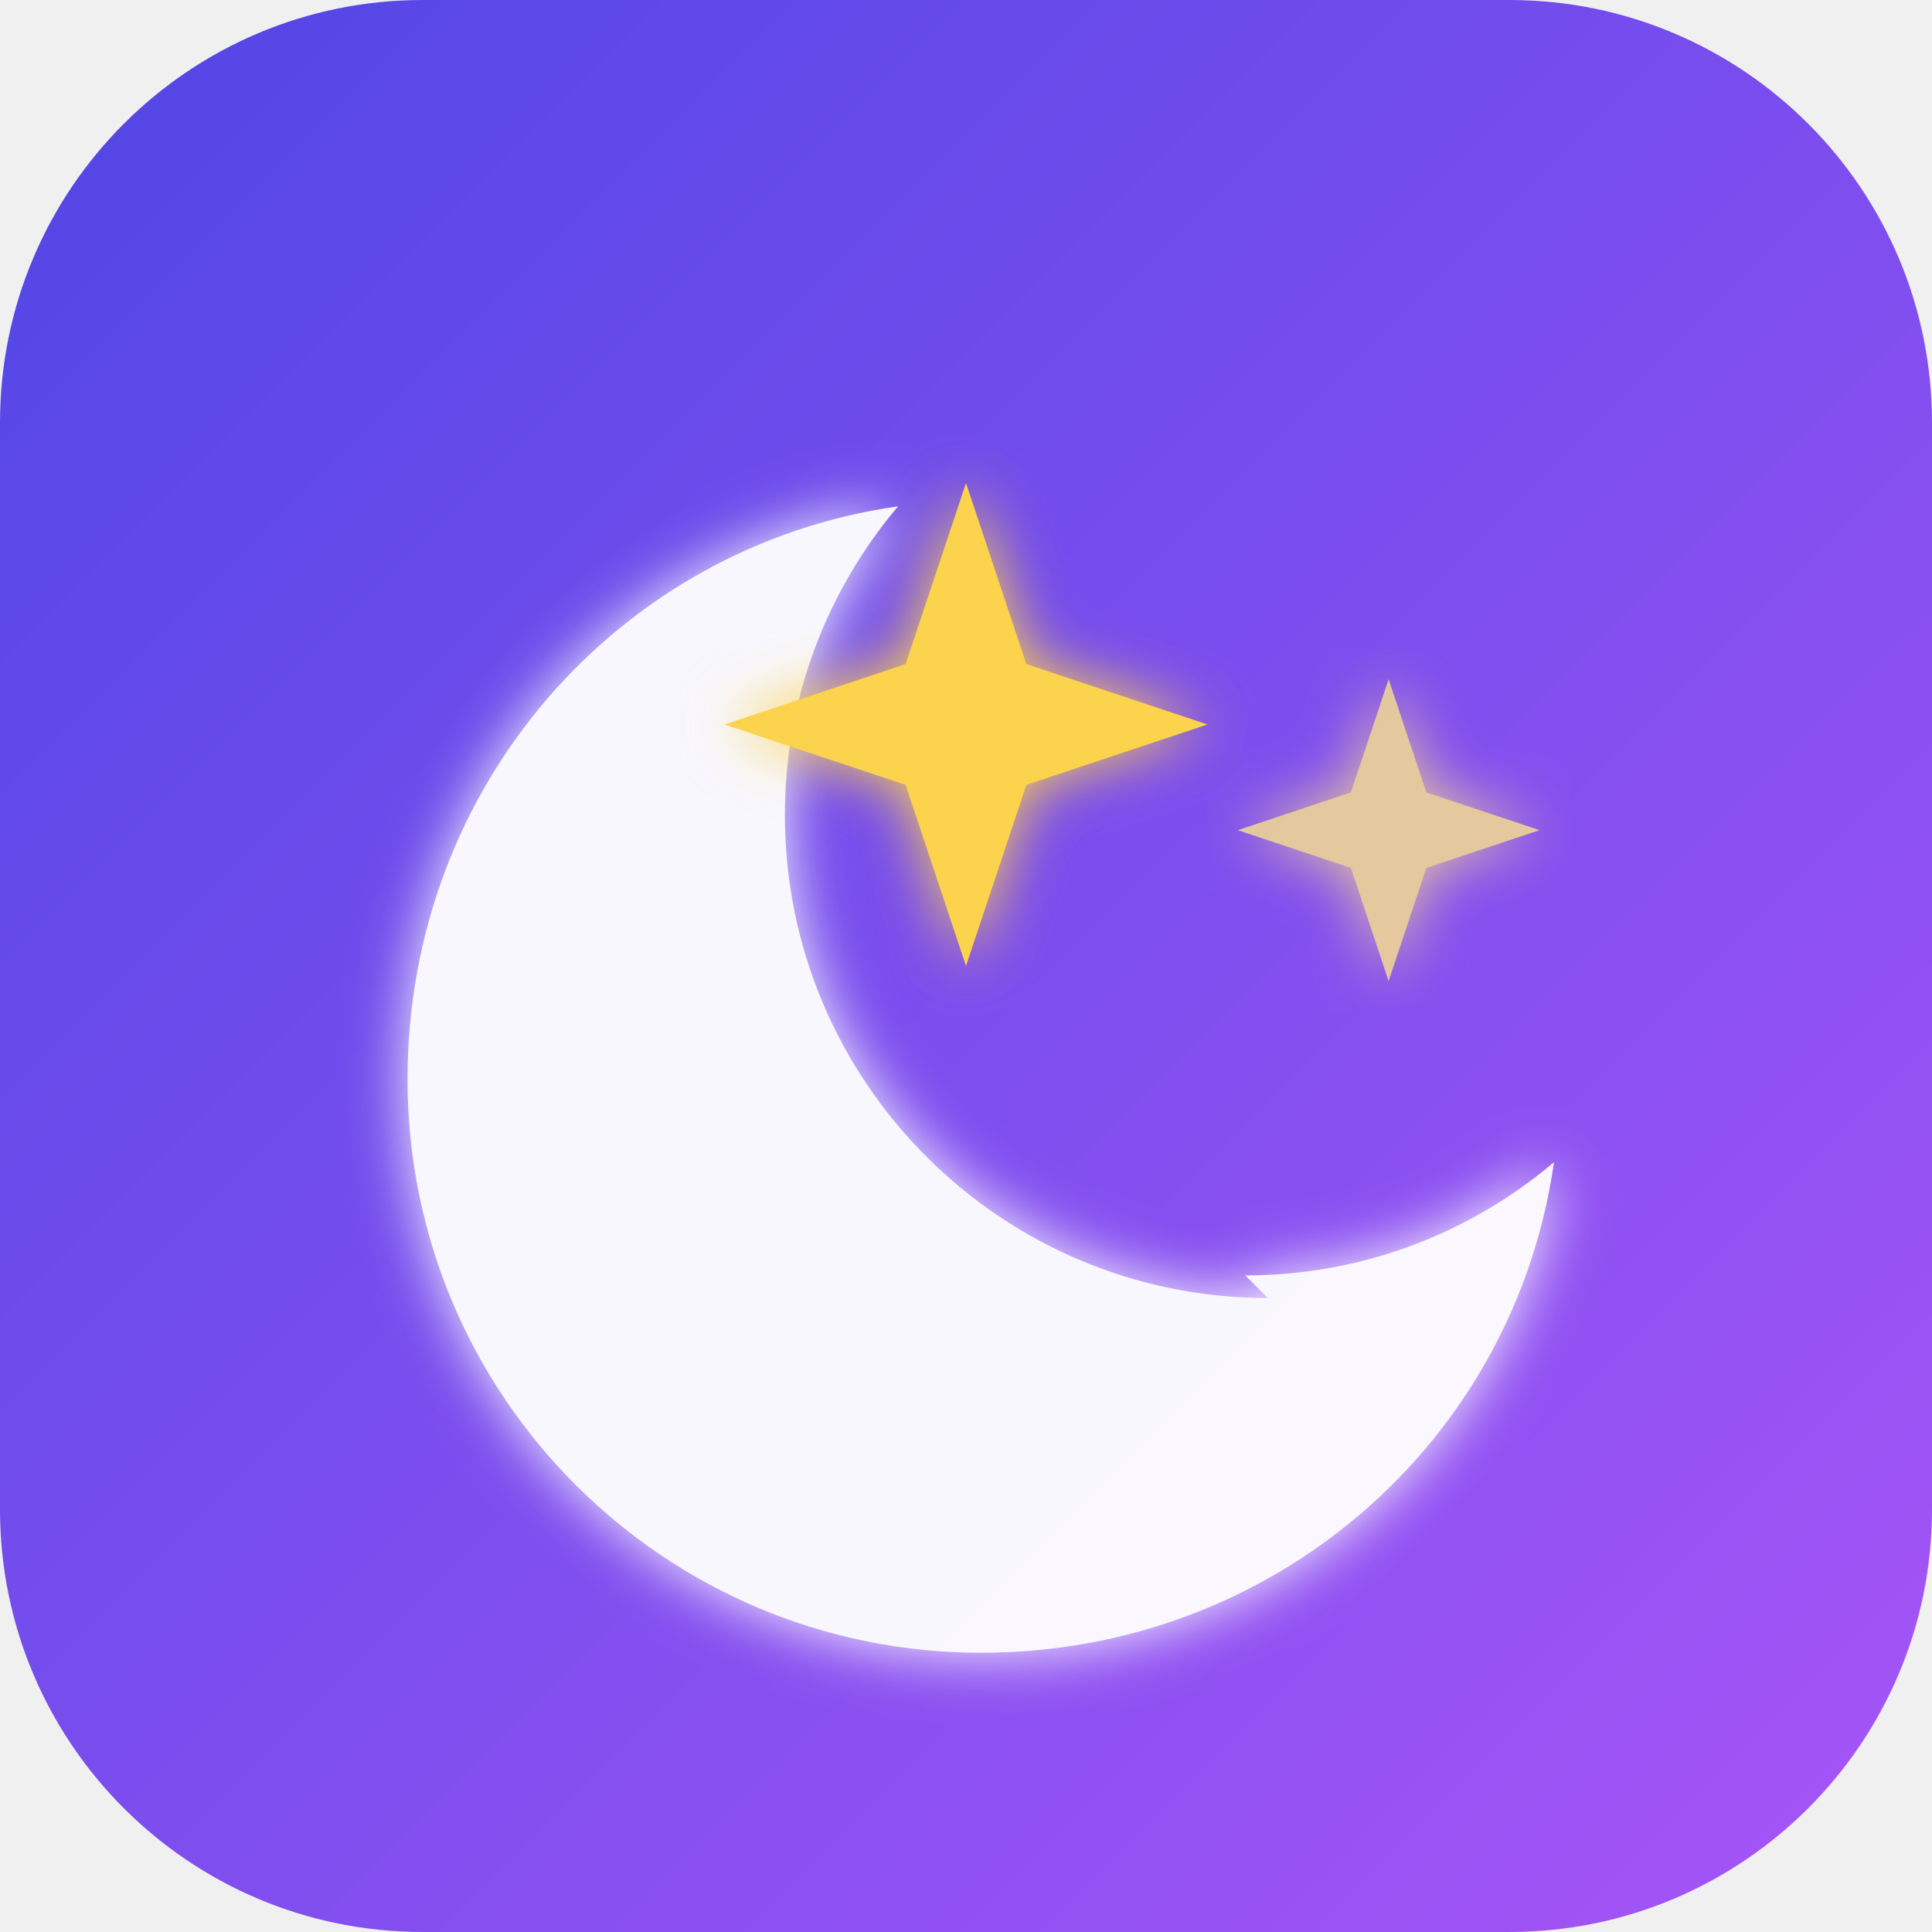
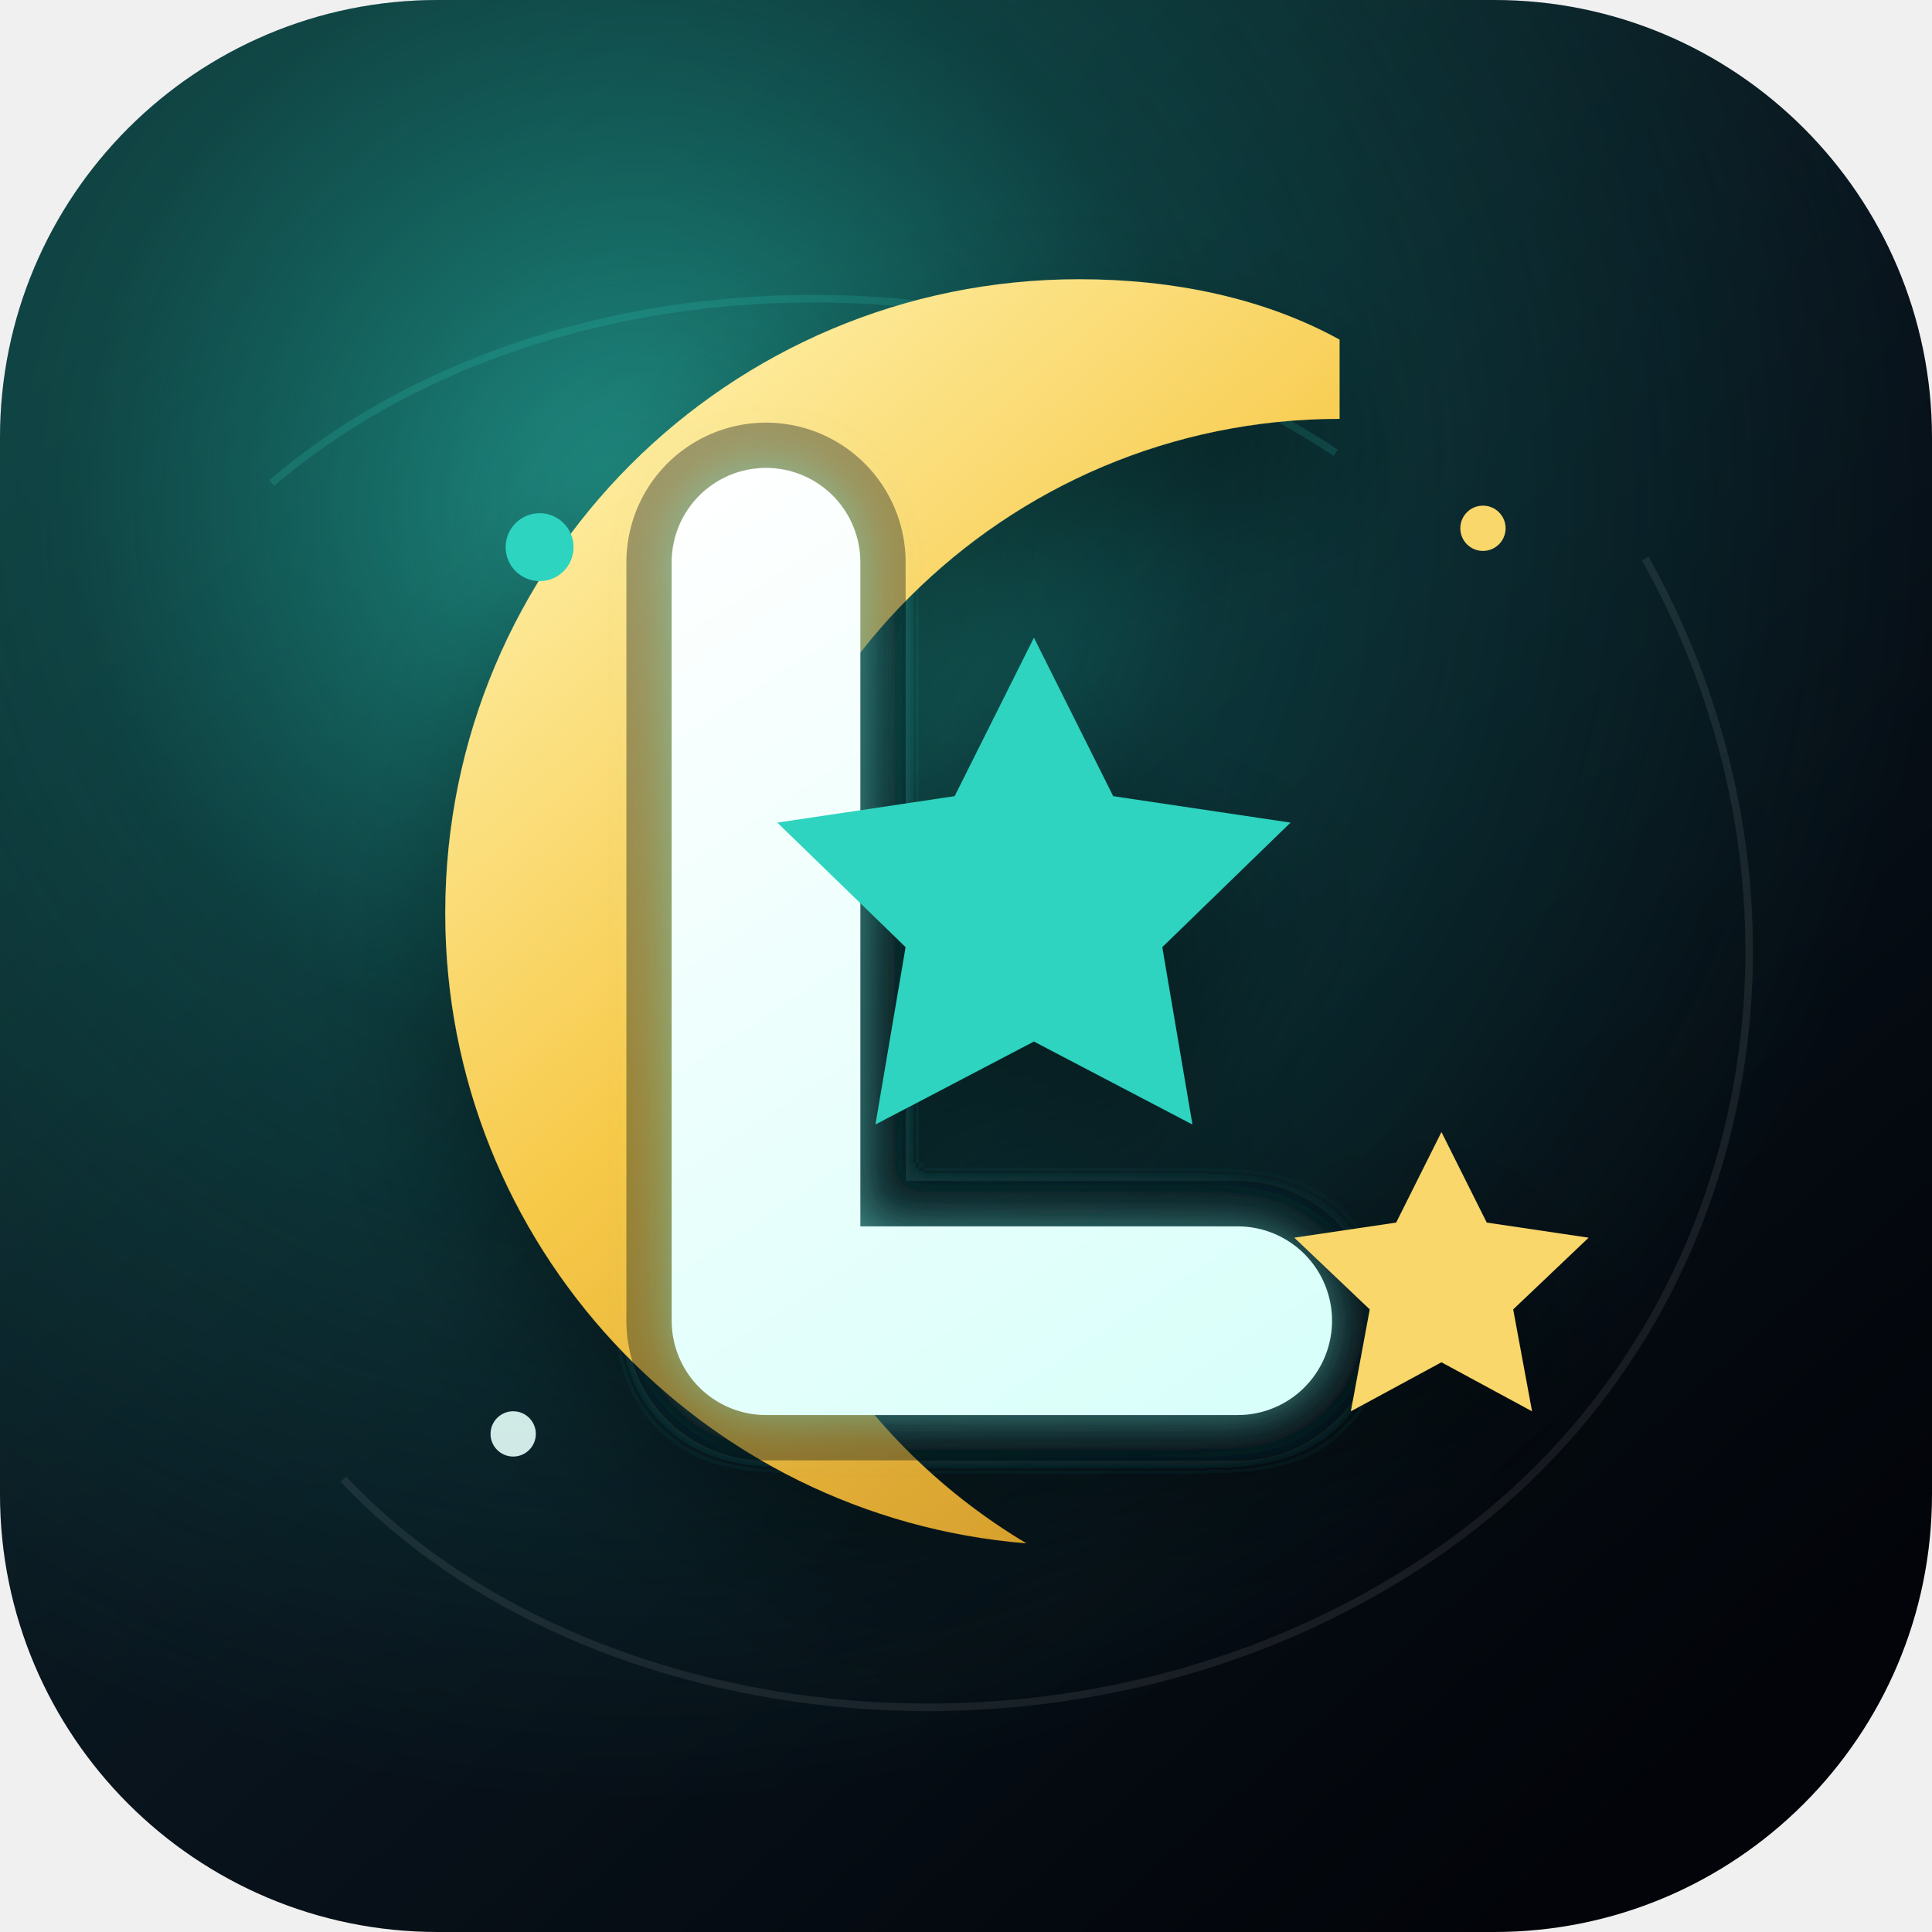
- <svg xmlns="http://www.w3.org/2000/svg" viewBox="0 0 512 512" width="512" height="512">
+ <svg xmlns="http://www.w3.org/2000/svg" viewBox="0 0 512 512" width="512" height="512" role="img" aria-label="Lamim logo">
  <defs>
-     <linearGradient id="bg" x1="0%" y1="0%" x2="100%" y2="100%">
-       <stop offset="0%" stop-color="#4f46e5" />
-       <stop offset="100%" stop-color="#a855f7" />
+     <linearGradient id="tile" x1="70" y1="42" x2="448" y2="470" gradientUnits="userSpaceOnUse">
+       <stop offset="0" stop-color="#0f2a2d" />
+       <stop offset="0.52" stop-color="#09141d" />
+       <stop offset="1" stop-color="#020409" />
    </linearGradient>
-     <filter id="glow">
-       <feGaussianBlur stdDeviation="8" result="coloredBlur" />
+     <radialGradient id="aura" cx="0" cy="0" r="1" gradientUnits="userSpaceOnUse" gradientTransform="translate(168 132) rotate(46) scale(350)">
+       <stop offset="0" stop-color="#2dd4bf" stop-opacity="0.62" />
+       <stop offset="0.44" stop-color="#14b8a6" stop-opacity="0.2" />
+       <stop offset="1" stop-color="#14b8a6" stop-opacity="0" />
+     </radialGradient>
+     <linearGradient id="gold" x1="128" y1="108" x2="394" y2="412" gradientUnits="userSpaceOnUse">
+       <stop offset="0" stop-color="#fff3b0" />
+       <stop offset="0.42" stop-color="#f7c948" />
+       <stop offset="1" stop-color="#c58a1f" />
+     </linearGradient>
+     <linearGradient id="ink" x1="176" y1="132" x2="330" y2="368" gradientUnits="userSpaceOnUse">
+       <stop offset="0" stop-color="#ffffff" />
+       <stop offset="1" stop-color="#d9fffa" />
+     </linearGradient>
+     <filter id="softShadow" x="-30%" y="-30%" width="160%" height="160%">
+       <feDropShadow dx="0" dy="18" stdDeviation="18" flood-color="#000000" flood-opacity="0.38" />
+     </filter>
+     <filter id="markGlow" x="-35%" y="-35%" width="170%" height="170%">
+       <feGaussianBlur stdDeviation="7" result="blur" />
+       <feColorMatrix in="blur" type="matrix" values="0 0 0 0 0.17 0 0 0 0 0.83 0 0 0 0 0.75 0 0 0 .55 0" result="glow" />
      <feMerge>
-         <feMergeNode in="coloredBlur" />
+         <feMergeNode in="glow" />
        <feMergeNode in="SourceGraphic" />
      </feMerge>
    </filter>
  </defs>
-   <rect width="512" height="512" rx="112" fill="url(#bg)" />
-   <path d="M336 344c-70.69 0-128-57.31-128-128 0-31.14 11.23-59.62 30-81.82-74.05 10.55-130 74.2-130 151.82 0 83.95 68.05 152 152 152 77.62 0 141.27-55.95 151.82-130-22.2 18.77-50.68 30-81.82 30z" fill="#ffffff" opacity="0.95" filter="url(#glow)" />
-   <path d="M256 128l16 48 48 16-48 16-16 48-16-48-48-16 48-16z" fill="#fcd34d" filter="url(#glow)" />
-   <path d="M368 180l10 30 30 10-30 10-10 30-10-30-30-10 30-10z" fill="#fde68a" opacity="0.8" filter="url(#glow)" />
+   <rect width="512" height="512" rx="116" fill="url(#tile)" />
+   <rect width="512" height="512" rx="116" fill="url(#aura)" />
+   <path d="M91 392c64 68 197 85 292 18 83-59 104-171 53-262" fill="none" stroke="#ffffff" stroke-opacity="0.08" stroke-width="2" />
+   <path d="M72 128c69-59 191-68 282-8" fill="none" stroke="#2dd4bf" stroke-opacity="0.18" stroke-width="2" />
+   <g filter="url(#softShadow)">
+     <path d="M355 111c-89 0-161 72-161 161 0 58 31 109 78 137-86-7-154-79-154-167 0-93 75-168 168-168 25 0 49 5 69 16z" fill="url(#gold)" />
+     <path d="M203 149v201h125" fill="none" stroke="#071216" stroke-opacity="0.38" stroke-width="74" stroke-linecap="round" stroke-linejoin="round" />
+     <path d="M203 149v201h125" fill="none" stroke="url(#ink)" stroke-width="50" stroke-linecap="round" stroke-linejoin="round" filter="url(#markGlow)" />
+     <path d="M274 169l21 42 47 7-34 33 8 47-42-22-42 22 8-47-34-33 47-7z" fill="#2dd4bf" />
+     <path d="M382 300l12 24 27 4-20 19 5 27-24-13-24 13 5-27-20-19 27-4z" fill="#f9d76a" />
+   </g>
+   <circle cx="143" cy="145" r="9" fill="#2dd4bf" />
+   <circle cx="393" cy="140" r="6" fill="#f9d76a" />
+   <circle cx="136" cy="380" r="6" fill="#e6fffb" opacity="0.9" />
</svg>
